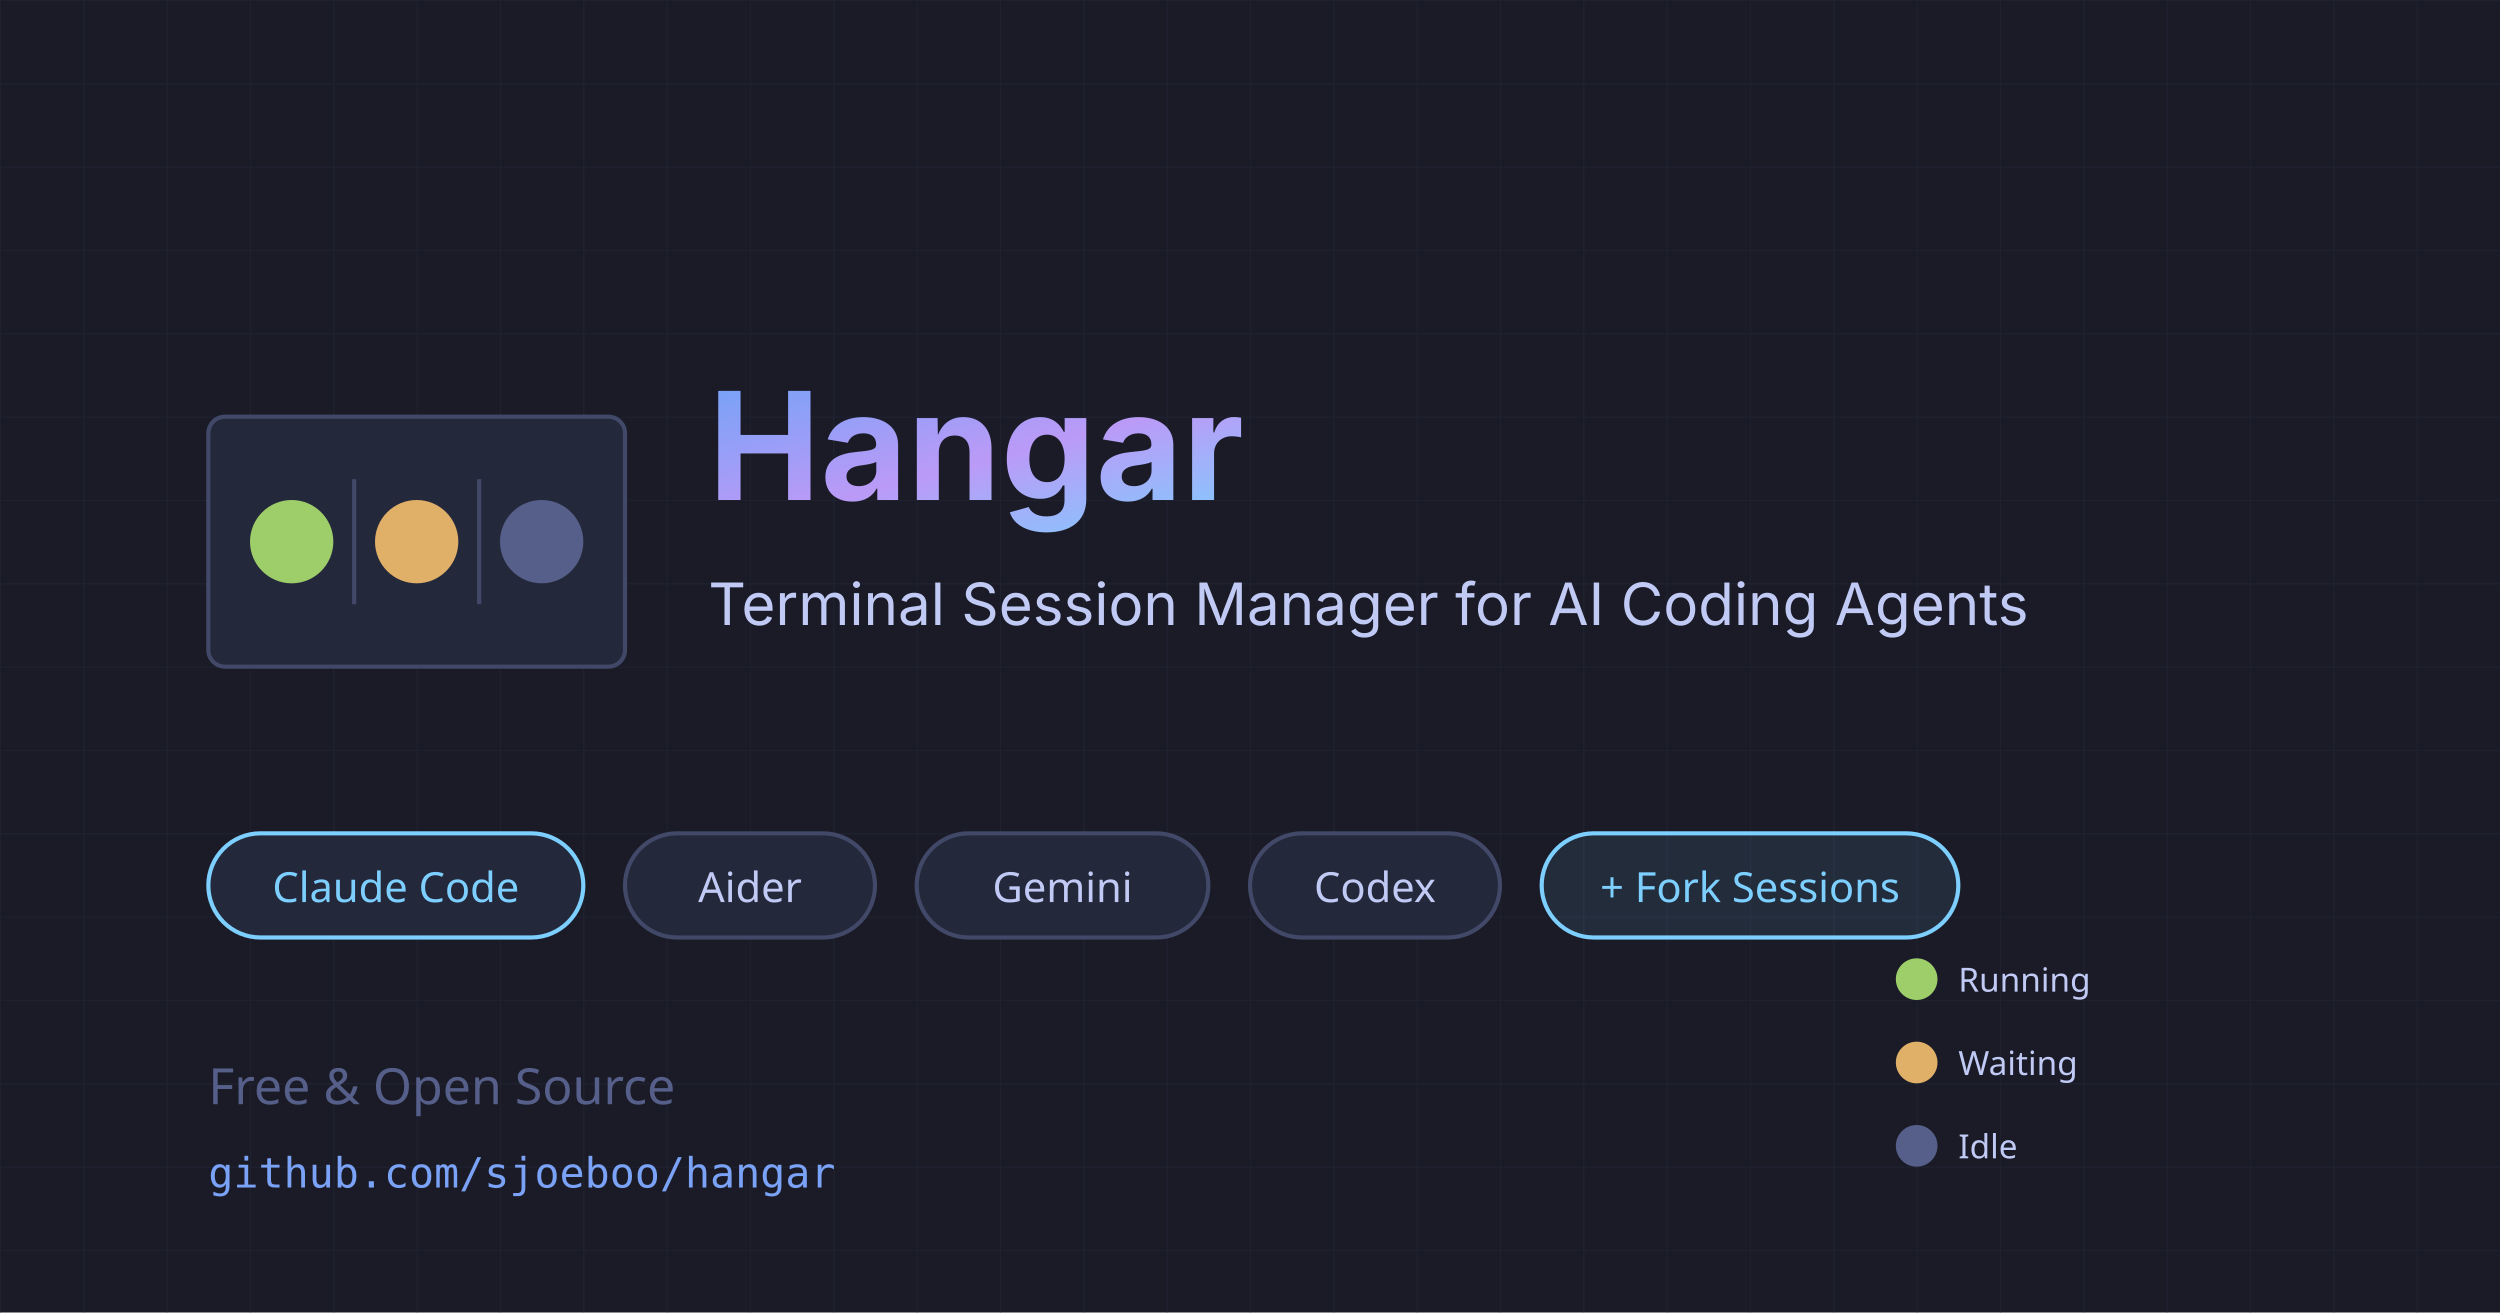
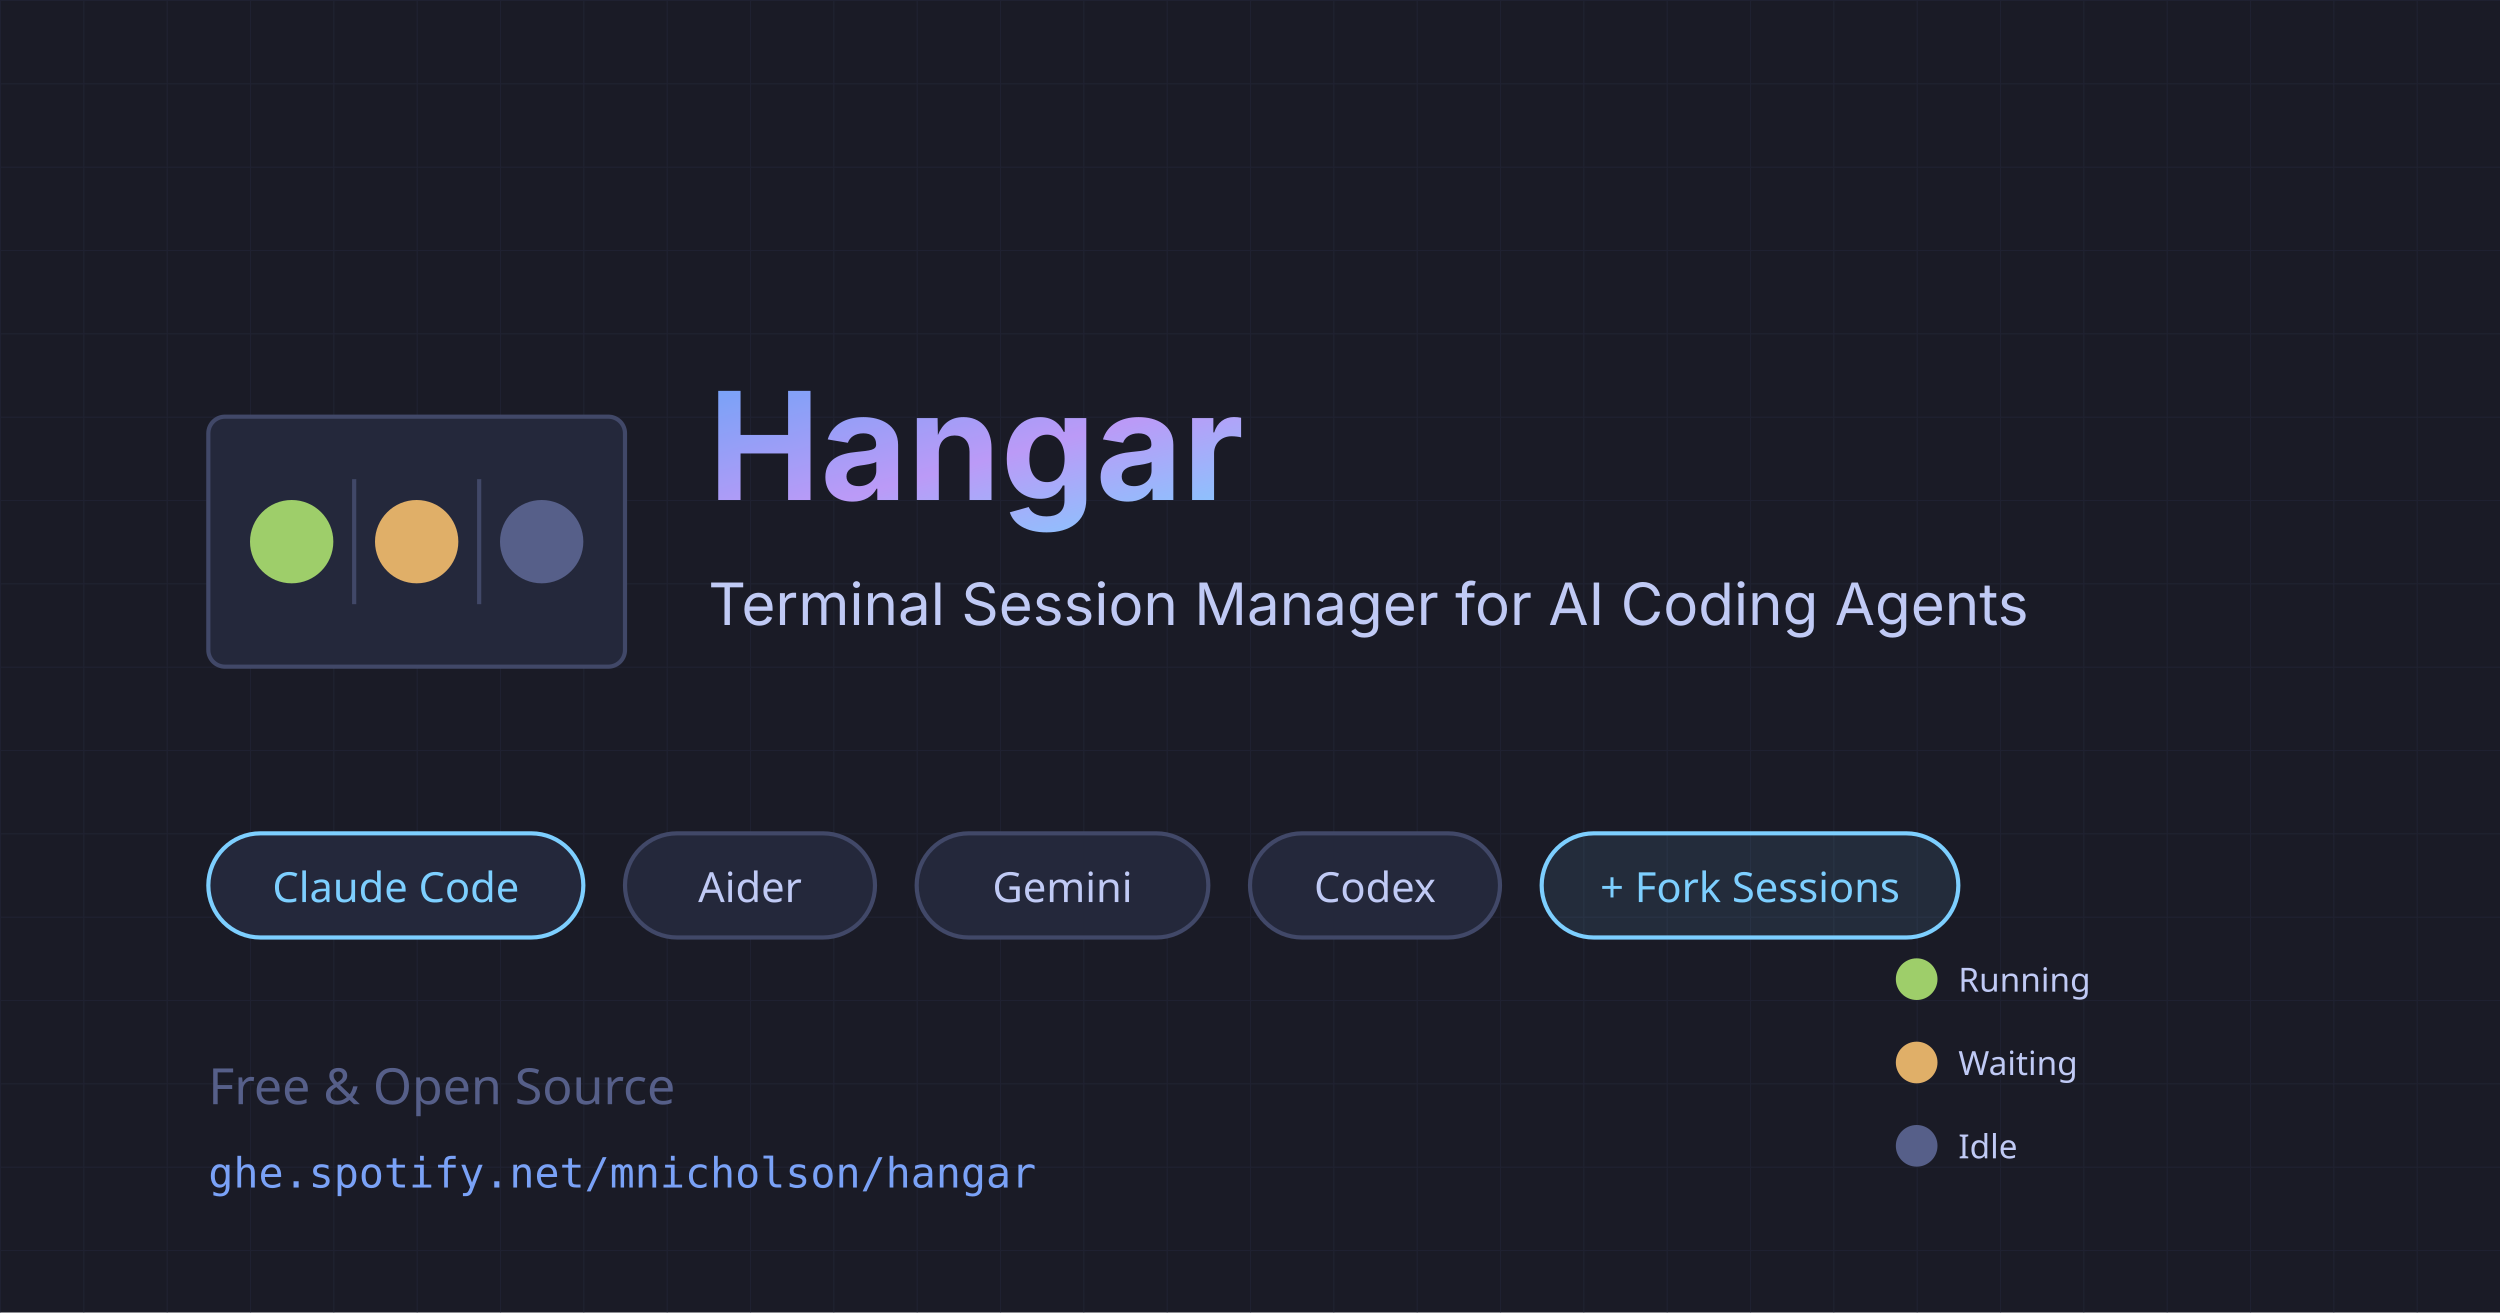
<svg xmlns="http://www.w3.org/2000/svg" viewBox="0 0 1200 630">
  <defs>
    <linearGradient id="gradient" x1="0%" y1="0%" x2="100%" y2="100%">
      <stop offset="0%" style="stop-color:#7aa2f7" />
      <stop offset="50%" style="stop-color:#bb9af7" />
      <stop offset="100%" style="stop-color:#7dcfff" />
    </linearGradient>
  </defs>
  <rect width="1200" height="630" fill="#1a1b26" />
  <pattern id="grid" width="40" height="40" patternUnits="userSpaceOnUse">
    <path d="M 40 0 L 0 0 0 40" fill="none" stroke="#24283b" stroke-width="1" />
  </pattern>
  <rect width="1200" height="630" fill="url(#grid)" opacity="0.5" />
  <g transform="translate(100, 200)">
    <rect x="0" y="0" width="200" height="120" fill="#24283b" stroke="#414868" stroke-width="2" rx="8" />
    <circle cx="40" cy="60" r="20" fill="#9ece6a" />
    <circle cx="100" cy="60" r="20" fill="#e0af68" />
    <circle cx="160" cy="60" r="20" fill="#565f89" />
    <line x1="70" y1="30" x2="70" y2="90" stroke="#414868" stroke-width="2" />
    <line x1="130" y1="30" x2="130" y2="90" stroke="#414868" stroke-width="2" />
  </g>
  <text x="340" y="240" font-family="system-ui, -apple-system, sans-serif" font-size="72" font-weight="bold" fill="url(#gradient)">Hangar</text>
  <text x="340" y="300" font-family="system-ui, -apple-system, sans-serif" font-size="28" fill="#c0caf5">Terminal Session Manager for AI Coding Agents</text>
  <g transform="translate(100, 400)">
    <rect x="0" y="0" width="180" height="50" fill="#24283b" stroke="#7dcfff" stroke-width="2" rx="25" />
    <text x="90" y="33" font-family="system-ui, sans-serif" font-size="20" fill="#7dcfff" text-anchor="middle">Claude Code</text>
    <rect x="200" y="0" width="120" height="50" fill="#24283b" stroke="#414868" stroke-width="2" rx="25" />
    <text x="260" y="33" font-family="system-ui, sans-serif" font-size="20" fill="#c0caf5" text-anchor="middle">Aider</text>
    <rect x="340" y="0" width="140" height="50" fill="#24283b" stroke="#414868" stroke-width="2" rx="25" />
    <text x="410" y="33" font-family="system-ui, sans-serif" font-size="20" fill="#c0caf5" text-anchor="middle">Gemini</text>
    <rect x="500" y="0" width="120" height="50" fill="#24283b" stroke="#414868" stroke-width="2" rx="25" />
    <text x="560" y="33" font-family="system-ui, sans-serif" font-size="20" fill="#c0caf5" text-anchor="middle">Codex</text>
    <rect x="640" y="0" width="200" height="50" fill="#7dcfff" fill-opacity="0.1" stroke="#7dcfff" stroke-width="2" rx="25" />
    <text x="740" y="33" font-family="system-ui, sans-serif" font-size="20" fill="#7dcfff" text-anchor="middle">+ Fork Sessions</text>
  </g>
  <text x="100" y="530" font-family="system-ui, sans-serif" font-size="24" fill="#565f89">Free &amp; Open Source</text>
-   <text x="100" y="570" font-family="monospace" font-size="20" fill="#7aa2f7">github.com/sjoeboo/hangar</text>
+   <text x="100" y="570" font-family="monospace" font-size="20" fill="#7aa2f7">ghe.spotify.net/mnicholson/hangar</text>
  <g transform="translate(900, 450)">
    <circle cx="20" cy="20" r="10" fill="#9ece6a" />
    <text x="40" y="26" font-family="system-ui, sans-serif" font-size="16" fill="#c0caf5">Running</text>
    <circle cx="20" cy="60" r="10" fill="#e0af68" />
    <text x="40" y="66" font-family="system-ui, sans-serif" font-size="16" fill="#c0caf5">Waiting</text>
    <circle cx="20" cy="100" r="10" fill="#565f89" />
    <text x="40" y="106" font-family="system-ui, sans-serif" font-size="16" fill="#c0caf5">Idle</text>
  </g>
</svg>
